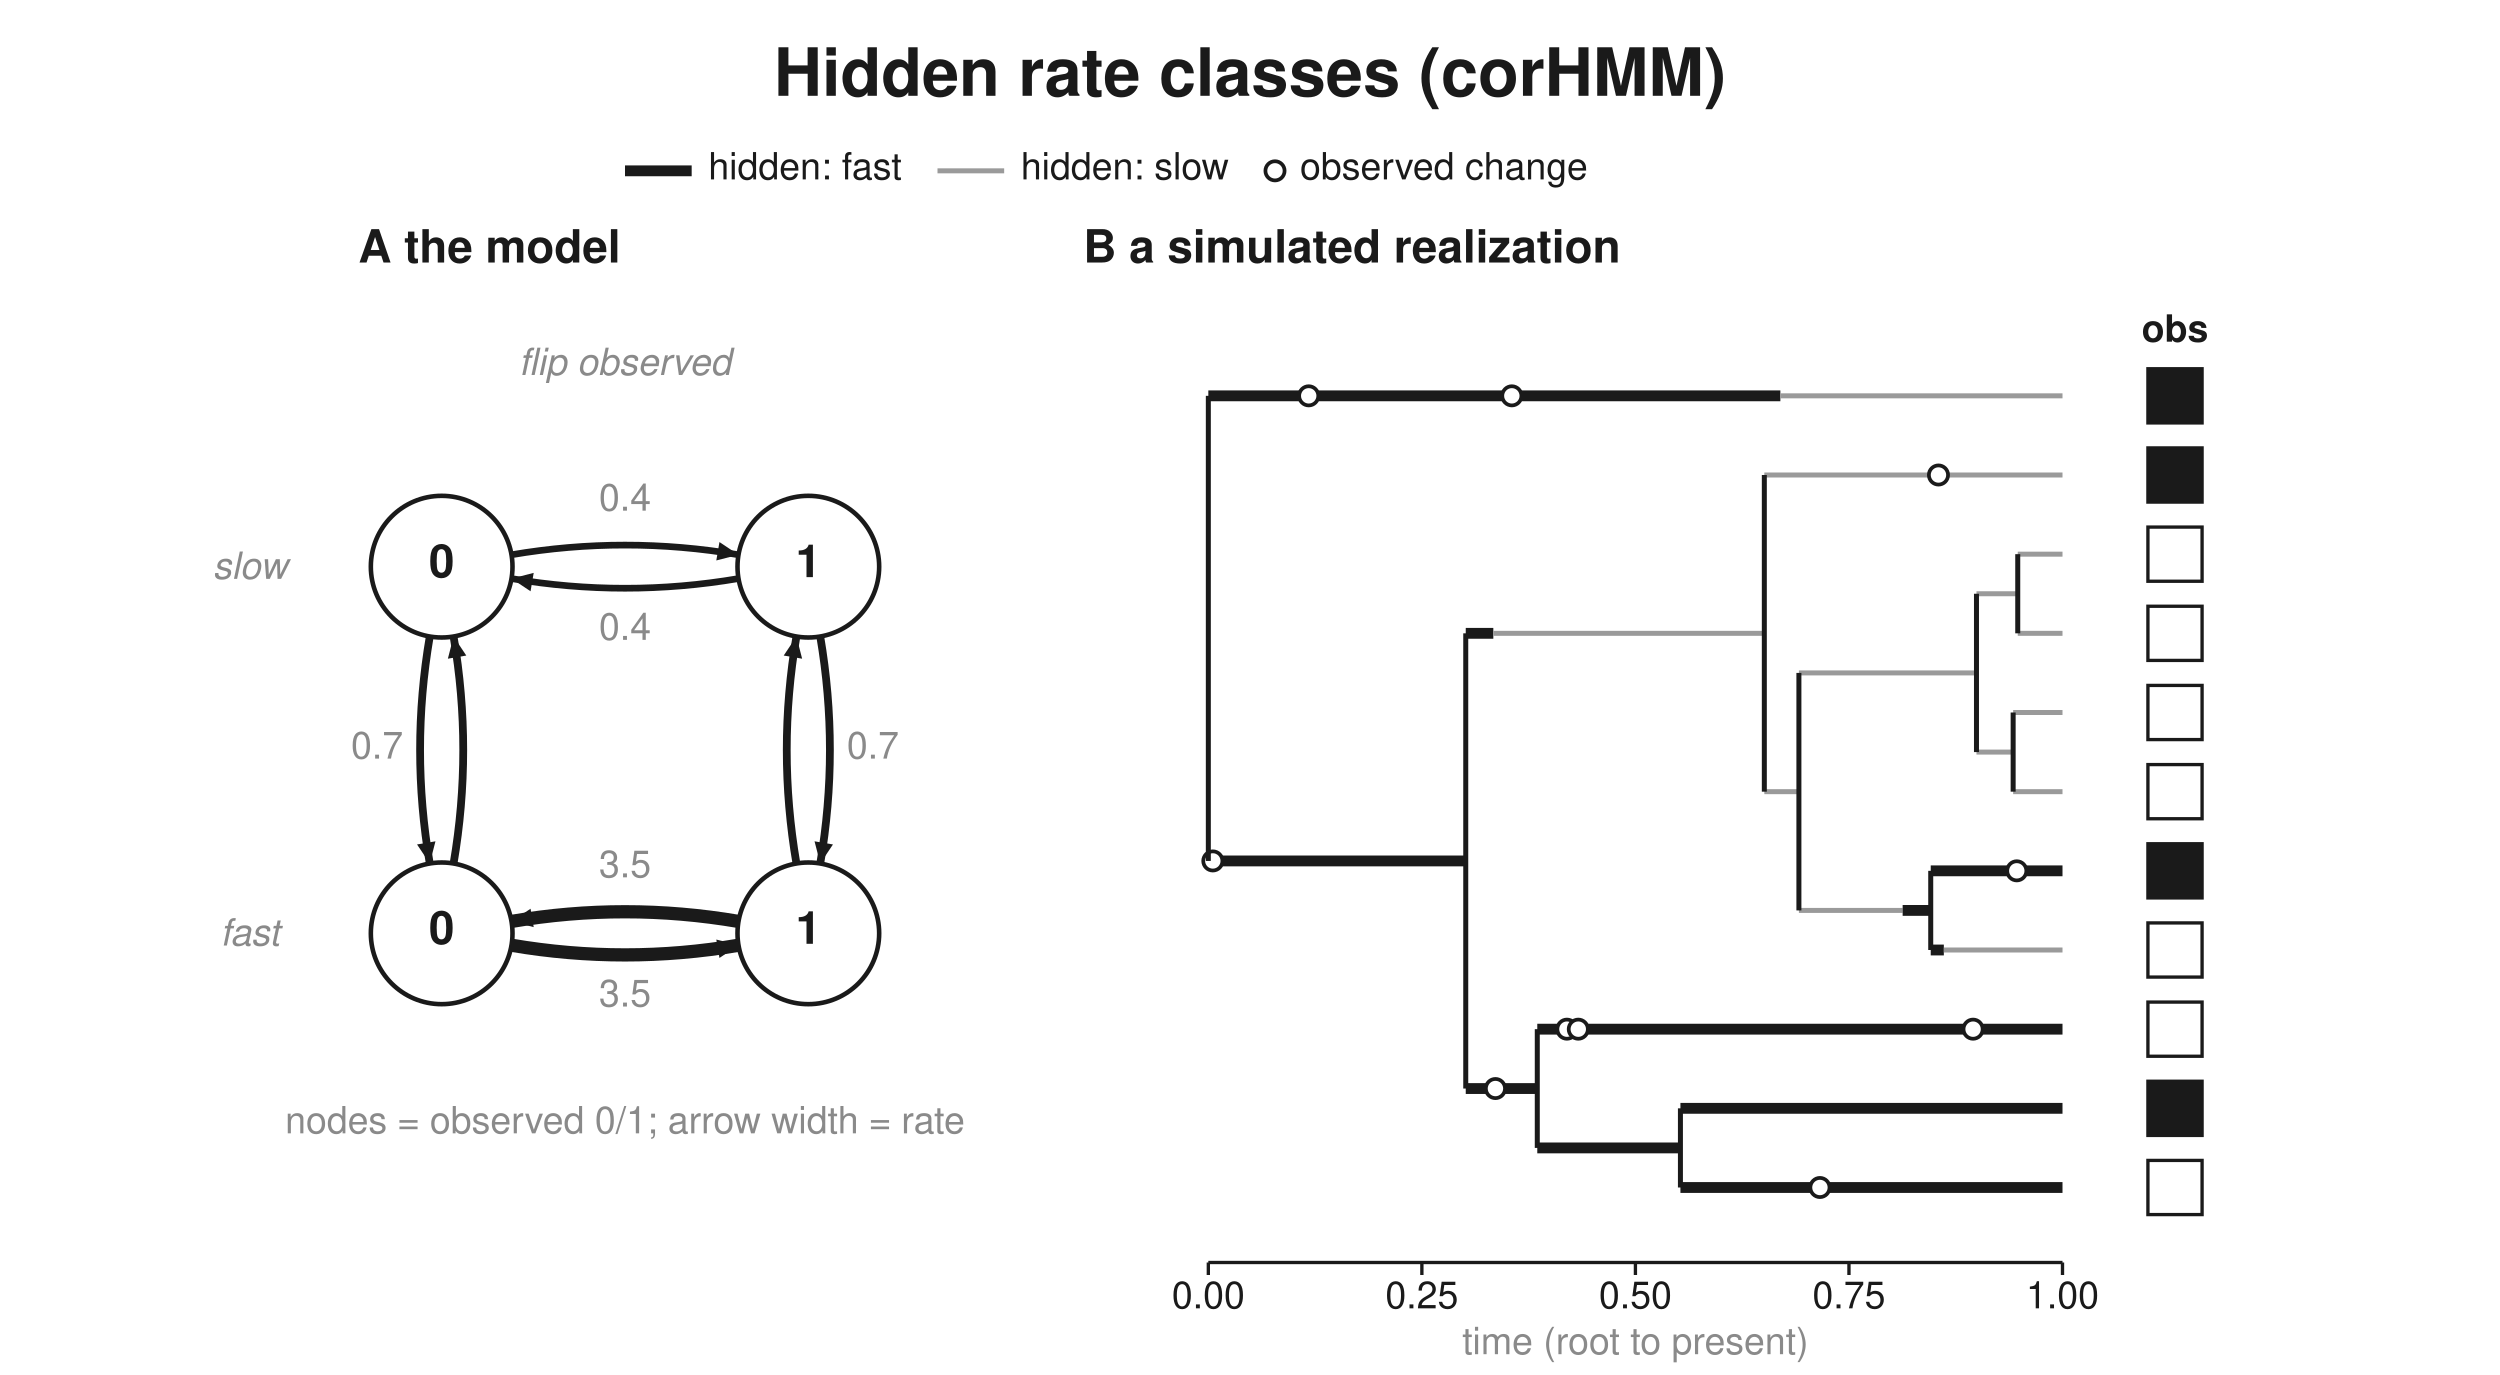
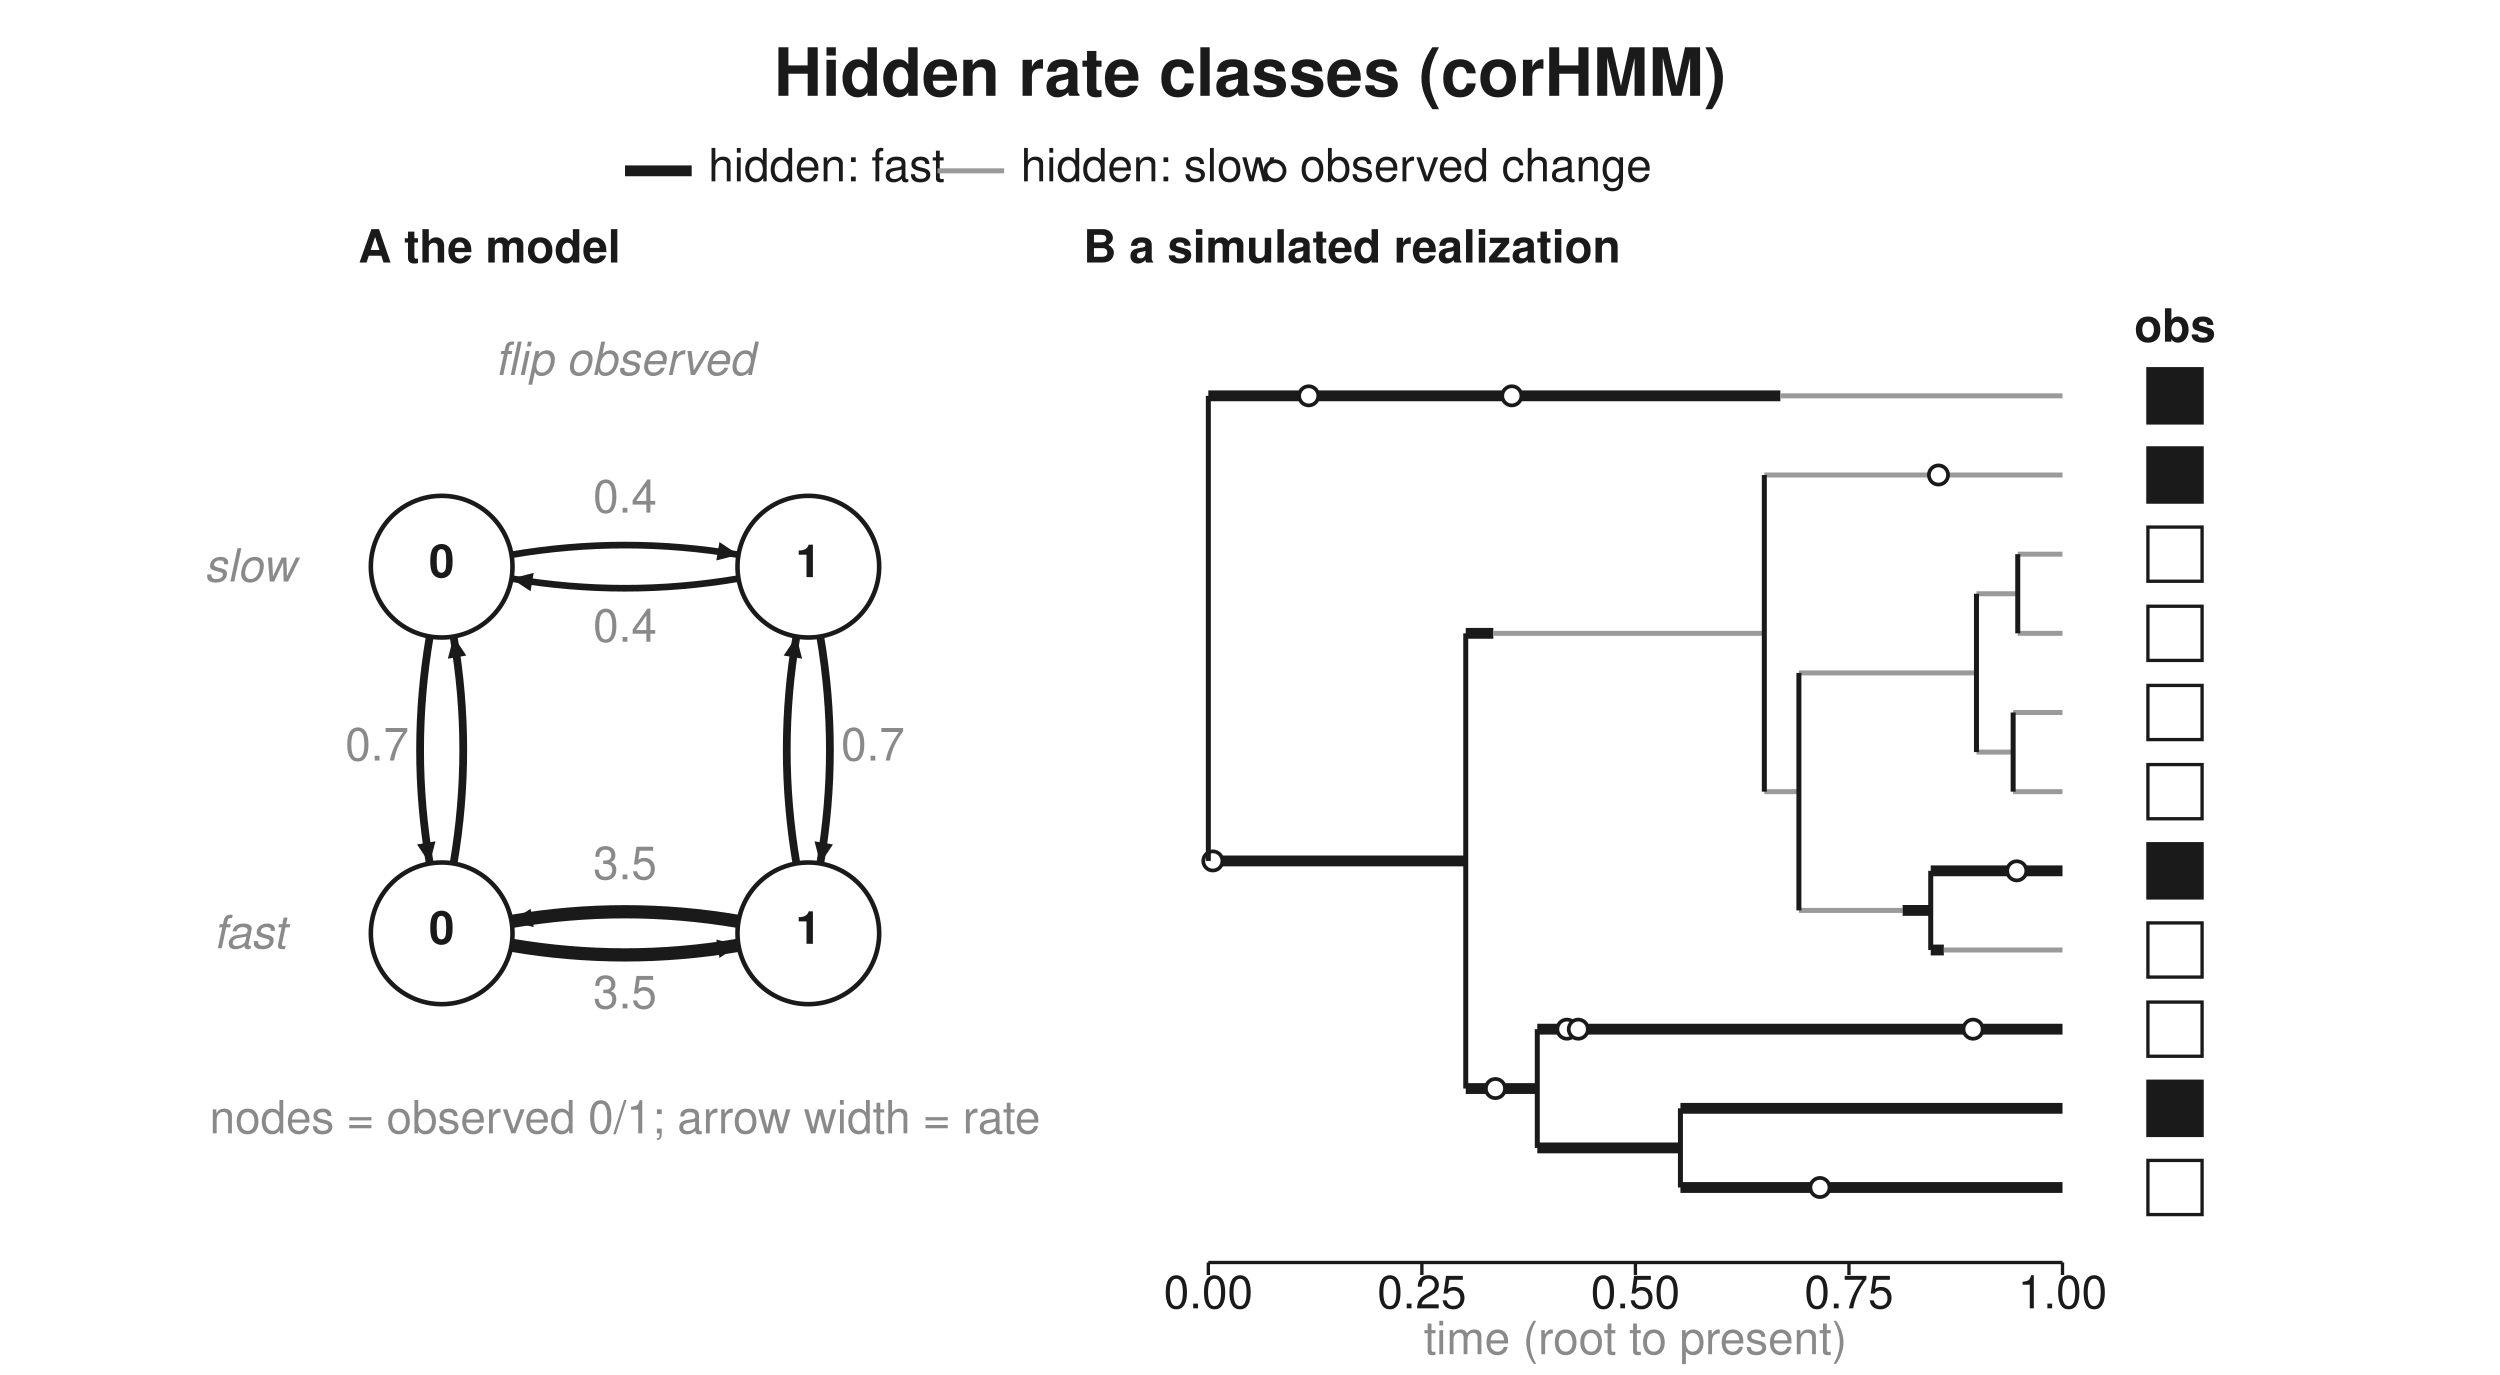
<svg xmlns="http://www.w3.org/2000/svg" width="1200" height="660" viewBox="0 0 1200 660">
  <defs>
</defs>
  <rect x="0" y="0" width="1200" height="660" fill="white" />
  <text x="600.0" y="46" font-size="32" font-family="Helvetica" text-anchor="middle" font-weight="bold" fill="#1a1a1a">Hidden rate classes (corHMM)</text>
  <path d="M300.0,82 L332.0,82" stroke="#1a1a1a" stroke-width="5.2" />
-   <text x="340.0" y="82" font-size="18" font-family="Helvetica" text-anchor="start" dominant-baseline="central" fill="#1a1a1a">hidden: fast</text>
+   <text x="340.0" y="82" font-size="22" font-family="Helvetica" text-anchor="start" dominant-baseline="central" fill="#1a1a1a">hidden: fast</text>
  <path d="M450.0,82 L482.0,82" stroke="#9a9a9a" stroke-width="2.4" />
-   <text x="490.0" y="82" font-size="18" font-family="Helvetica" text-anchor="start" dominant-baseline="central" fill="#1a1a1a">hidden: slow</text>
+   <text x="490.0" y="82" font-size="22" font-family="Helvetica" text-anchor="start" dominant-baseline="central" fill="#1a1a1a">hidden: slow</text>
  <circle cx="612.0" cy="82" r="4.6" fill="white" stroke="#1a1a1a" stroke-width="1.8" />
-   <text x="624.0" y="82" font-size="18" font-family="Helvetica" text-anchor="start" dominant-baseline="central" fill="#1a1a1a">observed change</text>
+   <text x="624.0" y="82" font-size="22" font-family="Helvetica" text-anchor="start" dominant-baseline="central" fill="#1a1a1a">observed change</text>
  <text x="172" y="126" font-size="22" font-family="Helvetica" text-anchor="start" fill="#1a1a1a" font-weight="bold">A   the model</text>
  <path d="M245.517,266.287 Q300.0,257.0,354.483,266.287" fill="none" stroke="#1a1a1a" stroke-width="3.21" stroke-linecap="round" />
  <path d="M354.483,266.287 L343.829,269.021 L345.336,260.178 Z" fill="#1a1a1a" />
-   <text x="300.0" y="241.0" font-size="18" font-family="Helvetica" text-anchor="middle" dominant-baseline="central" fill="#8a8a8a">0.4</text>
+   <text x="300.0" y="241.0" font-size="22" font-family="Helvetica" text-anchor="middle" dominant-baseline="central" fill="#8a8a8a">0.4</text>
  <path d="M354.483,277.713 Q300.0,287.0,245.517,277.713" fill="none" stroke="#1a1a1a" stroke-width="3.21" stroke-linecap="round" />
  <path d="M245.517,277.713 L256.171,274.979 L254.664,283.822 Z" fill="#1a1a1a" />
-   <text x="300.0" y="303.0" font-size="18" font-family="Helvetica" text-anchor="middle" dominant-baseline="central" fill="#8a8a8a">0.4</text>
+   <text x="300.0" y="303.0" font-size="22" font-family="Helvetica" text-anchor="middle" dominant-baseline="central" fill="#8a8a8a">0.4</text>
  <path d="M245.517,453.713 Q300.0,463.0,354.483,453.713" fill="none" stroke="#1a1a1a" stroke-width="6.362" stroke-linecap="round" />
  <path d="M354.483,453.713 L345.336,459.822 L343.829,450.979 Z" fill="#1a1a1a" />
-   <text x="300.0" y="479.0" font-size="18" font-family="Helvetica" text-anchor="middle" dominant-baseline="central" fill="#8a8a8a">3.5</text>
+   <text x="300.0" y="479.0" font-size="22" font-family="Helvetica" text-anchor="middle" dominant-baseline="central" fill="#8a8a8a">3.5</text>
  <path d="M354.483,442.287 Q300.0,433.0,245.517,442.287" fill="none" stroke="#1a1a1a" stroke-width="6.362" stroke-linecap="round" />
  <path d="M245.517,442.287 L254.664,436.178 L256.171,445.021 Z" fill="#1a1a1a" />
-   <text x="300.0" y="417.0" font-size="18" font-family="Helvetica" text-anchor="middle" dominant-baseline="central" fill="#8a8a8a">3.5</text>
+   <text x="300.0" y="417.0" font-size="22" font-family="Helvetica" text-anchor="middle" dominant-baseline="central" fill="#8a8a8a">3.5</text>
  <path d="M206.287,305.517 Q197.0,360.0,206.287,414.483" fill="none" stroke="#1a1a1a" stroke-width="3.73" stroke-linecap="round" />
  <path d="M206.287,414.483 L200.178,405.336 L209.021,403.829 Z" fill="#1a1a1a" />
-   <text x="181.0" y="360.0" font-size="18" font-family="Helvetica" text-anchor="middle" dominant-baseline="central" fill="#8a8a8a">0.7</text>
+   <text x="181.0" y="360.0" font-size="22" font-family="Helvetica" text-anchor="middle" dominant-baseline="central" fill="#8a8a8a">0.7</text>
  <path d="M217.713,414.483 Q227.0,360.0,217.713,305.517" fill="none" stroke="#1a1a1a" stroke-width="3.73" stroke-linecap="round" />
  <path d="M217.713,305.517 L223.822,314.664 L214.979,316.171 Z" fill="#1a1a1a" />
  <path d="M393.713,305.517 Q403.0,360.0,393.713,414.483" fill="none" stroke="#1a1a1a" stroke-width="3.73" stroke-linecap="round" />
  <path d="M393.713,414.483 L390.979,403.829 L399.822,405.336 Z" fill="#1a1a1a" />
-   <text x="419.0" y="360.0" font-size="18" font-family="Helvetica" text-anchor="middle" dominant-baseline="central" fill="#8a8a8a">0.7</text>
+   <text x="419.0" y="360.0" font-size="22" font-family="Helvetica" text-anchor="middle" dominant-baseline="central" fill="#8a8a8a">0.7</text>
  <path d="M382.287,414.483 Q373.0,360.0,382.287,305.517" fill="none" stroke="#1a1a1a" stroke-width="3.73" stroke-linecap="round" />
  <path d="M382.287,305.517 L385.021,316.171 L376.178,314.664 Z" fill="#1a1a1a" />
  <circle cx="212" cy="272" r="34" fill="white" stroke="#1a1a1a" stroke-width="2.2" />
  <text x="212" y="272" font-size="22" font-family="Helvetica" text-anchor="middle" dominant-baseline="central" fill="#1a1a1a" font-weight="bold">0</text>
  <circle cx="388" cy="272" r="34" fill="white" stroke="#1a1a1a" stroke-width="2.2" />
  <text x="388" y="272" font-size="22" font-family="Helvetica" text-anchor="middle" dominant-baseline="central" fill="#1a1a1a" font-weight="bold">1</text>
  <circle cx="212" cy="448" r="34" fill="white" stroke="#1a1a1a" stroke-width="2.2" />
  <text x="212" y="448" font-size="22" font-family="Helvetica" text-anchor="middle" dominant-baseline="central" fill="#1a1a1a" font-weight="bold">0</text>
  <circle cx="388" cy="448" r="34" fill="white" stroke="#1a1a1a" stroke-width="2.2" />
  <text x="388" y="448" font-size="22" font-family="Helvetica" text-anchor="middle" dominant-baseline="central" fill="#1a1a1a" font-weight="bold">1</text>
-   <text x="120" y="272" font-size="18" font-family="Helvetica" text-anchor="middle" dominant-baseline="central" fill="#8a8a8a" font-style="italic">slow</text>
-   <text x="120" y="448" font-size="18" font-family="Helvetica" text-anchor="middle" dominant-baseline="central" fill="#8a8a8a" font-style="italic">fast</text>
-   <text x="300.0" y="180" font-size="18" font-family="Helvetica" text-anchor="middle" fill="#8a8a8a" font-style="italic">flip observed</text>
-   <text x="300.0" y="544" font-size="18" font-family="Helvetica" text-anchor="middle" fill="#8a8a8a">nodes = observed 0/1;  arrow width = rate</text>
+   <text x="120" y="272" font-size="22" font-family="Helvetica" text-anchor="middle" dominant-baseline="central" fill="#8a8a8a" font-style="italic">slow</text>
+   <text x="120" y="448" font-size="22" font-family="Helvetica" text-anchor="middle" dominant-baseline="central" fill="#8a8a8a" font-style="italic">fast</text>
+   <text x="300.0" y="180" font-size="22" font-family="Helvetica" text-anchor="middle" fill="#8a8a8a" font-style="italic">flip observed</text>
+   <text x="300.0" y="544" font-size="22" font-family="Helvetica" text-anchor="middle" fill="#8a8a8a">nodes = observed 0/1;  arrow width = rate</text>
  <text x="520" y="126" font-size="22" font-family="Helvetica" text-anchor="start" fill="#1a1a1a" font-weight="bold">B   a simulated realization</text>
  <path d="M580.0,190.0 L854.576,190.0" stroke="#1a1a1a" stroke-width="5.2" stroke-linecap="butt" />
  <path d="M854.576,190.0 L990.0,190.0" stroke="#9a9a9a" stroke-width="2.4" stroke-linecap="butt" />
  <circle cx="628.184" cy="190.0" r="4.6" fill="white" stroke="#1a1a1a" stroke-width="1.8" />
  <circle cx="725.679" cy="190.0" r="4.6" fill="white" stroke="#1a1a1a" stroke-width="1.8" />
  <path d="M580.0,413.25 L703.558,413.25" stroke="#1a1a1a" stroke-width="5.2" stroke-linecap="butt" />
  <circle cx="582.159" cy="413.25" r="4.6" fill="white" stroke="#1a1a1a" stroke-width="1.8" />
  <path d="M703.558,304.0 L716.795,304.0" stroke="#1a1a1a" stroke-width="5.2" stroke-linecap="butt" />
  <path d="M716.795,304.0 L846.874,304.0" stroke="#9a9a9a" stroke-width="2.4" stroke-linecap="butt" />
  <path d="M703.558,522.5 L737.894,522.5" stroke="#1a1a1a" stroke-width="5.2" stroke-linecap="butt" />
  <circle cx="717.81" cy="522.5" r="4.6" fill="white" stroke="#1a1a1a" stroke-width="1.8" />
  <path d="M846.874,228.0 L990.0,228.0" stroke="#9a9a9a" stroke-width="2.4" stroke-linecap="butt" />
  <circle cx="930.466" cy="228.0" r="4.6" fill="white" stroke="#1a1a1a" stroke-width="1.8" />
  <path d="M846.874,380.0 L863.474,380.0" stroke="#9a9a9a" stroke-width="2.4" stroke-linecap="butt" />
  <path d="M737.894,494.0 L990.0,494.0" stroke="#1a1a1a" stroke-width="5.2" stroke-linecap="butt" />
  <circle cx="752.122" cy="494.0" r="4.6" fill="white" stroke="#1a1a1a" stroke-width="1.8" />
  <circle cx="757.577" cy="494.0" r="4.6" fill="white" stroke="#1a1a1a" stroke-width="1.8" />
  <circle cx="947.077" cy="494.0" r="4.6" fill="white" stroke="#1a1a1a" stroke-width="1.8" />
  <path d="M737.894,551.0 L806.604,551.0" stroke="#1a1a1a" stroke-width="5.2" stroke-linecap="butt" />
  <path d="M863.474,323.0 L948.706,323.0" stroke="#9a9a9a" stroke-width="2.4" stroke-linecap="butt" />
  <path d="M863.474,437.0 L913.272,437.0" stroke="#9a9a9a" stroke-width="2.4" stroke-linecap="butt" />
  <path d="M913.272,437.0 L926.751,437.0" stroke="#1a1a1a" stroke-width="5.2" stroke-linecap="butt" />
  <path d="M806.604,532.0 L990.0,532.0" stroke="#1a1a1a" stroke-width="5.2" stroke-linecap="butt" />
  <path d="M806.604,570.0 L990.0,570.0" stroke="#1a1a1a" stroke-width="5.2" stroke-linecap="butt" />
  <circle cx="873.569" cy="570.0" r="4.6" fill="white" stroke="#1a1a1a" stroke-width="1.8" />
  <path d="M948.706,285.0 L968.518,285.0" stroke="#9a9a9a" stroke-width="2.4" stroke-linecap="butt" />
  <path d="M948.706,361.0 L966.31,361.0" stroke="#9a9a9a" stroke-width="2.4" stroke-linecap="butt" />
  <path d="M926.751,418.0 L990.0,418.0" stroke="#1a1a1a" stroke-width="5.2" stroke-linecap="butt" />
  <circle cx="968.053" cy="418.0" r="4.6" fill="white" stroke="#1a1a1a" stroke-width="1.8" />
  <path d="M926.751,456.0 L933.043,456.0" stroke="#1a1a1a" stroke-width="5.2" stroke-linecap="butt" />
  <path d="M933.043,456.0 L990.0,456.0" stroke="#9a9a9a" stroke-width="2.4" stroke-linecap="butt" />
  <path d="M968.518,266.0 L990.0,266.0" stroke="#9a9a9a" stroke-width="2.4" stroke-linecap="butt" />
  <path d="M968.518,304.0 L990.0,304.0" stroke="#9a9a9a" stroke-width="2.4" stroke-linecap="butt" />
  <path d="M966.31,342.0 L990.0,342.0" stroke="#9a9a9a" stroke-width="2.4" stroke-linecap="butt" />
  <path d="M966.31,380.0 L990.0,380.0" stroke="#9a9a9a" stroke-width="2.4" stroke-linecap="butt" />
  <path d="M968.518,266.0 L968.518,304.0" stroke="#1a1a1a" stroke-width="2.4" />
  <path d="M966.31,342.0 L966.31,380.0" stroke="#1a1a1a" stroke-width="2.4" />
  <path d="M948.706,285.0 L948.706,361.0" stroke="#1a1a1a" stroke-width="2.4" />
  <path d="M926.751,418.0 L926.751,456.0" stroke="#1a1a1a" stroke-width="2.4" />
  <path d="M863.474,323.0 L863.474,437.0" stroke="#1a1a1a" stroke-width="2.4" />
  <path d="M846.874,228.0 L846.874,380.0" stroke="#1a1a1a" stroke-width="2.4" />
  <path d="M806.604,532.0 L806.604,570.0" stroke="#1a1a1a" stroke-width="2.4" />
  <path d="M737.894,494.0 L737.894,551.0" stroke="#1a1a1a" stroke-width="2.4" />
  <path d="M703.558,304.0 L703.558,522.5" stroke="#1a1a1a" stroke-width="2.4" />
  <path d="M580.0,190.0 L580.0,413.25" stroke="#1a1a1a" stroke-width="2.4" />
-   <text x="1044" y="164" font-size="18" font-family="Helvetica" text-anchor="middle" fill="#1a1a1a" font-weight="bold">obs</text>
+   <text x="1044" y="164" font-size="22" font-family="Helvetica" text-anchor="middle" fill="#1a1a1a" font-weight="bold">obs</text>
  <rect x="1031" y="177.0" width="26" height="26" fill="#1a1a1a" stroke="#1a1a1a" stroke-width="1.6" />
  <rect x="1031" y="215.0" width="26" height="26" fill="#1a1a1a" stroke="#1a1a1a" stroke-width="1.6" />
  <rect x="1031" y="253.0" width="26" height="26" fill="white" stroke="#1a1a1a" stroke-width="1.6" />
  <rect x="1031" y="291.0" width="26" height="26" fill="white" stroke="#1a1a1a" stroke-width="1.6" />
  <rect x="1031" y="329.0" width="26" height="26" fill="white" stroke="#1a1a1a" stroke-width="1.6" />
  <rect x="1031" y="367.0" width="26" height="26" fill="white" stroke="#1a1a1a" stroke-width="1.6" />
  <rect x="1031" y="405.0" width="26" height="26" fill="#1a1a1a" stroke="#1a1a1a" stroke-width="1.6" />
  <rect x="1031" y="443.0" width="26" height="26" fill="white" stroke="#1a1a1a" stroke-width="1.6" />
  <rect x="1031" y="481.0" width="26" height="26" fill="white" stroke="#1a1a1a" stroke-width="1.6" />
  <rect x="1031" y="519.0" width="26" height="26" fill="#1a1a1a" stroke="#1a1a1a" stroke-width="1.6" />
  <rect x="1031" y="557.0" width="26" height="26" fill="white" stroke="#1a1a1a" stroke-width="1.6" />
  <path d="M580.0,606 L990.0,606" stroke="#1a1a1a" stroke-width="1.6" />
  <path d="M580.0,606 L580.0,612" stroke="#1a1a1a" stroke-width="1.6" />
-   <text x="580.0" y="628" font-size="18" font-family="Helvetica" text-anchor="middle" fill="#1a1a1a">0.00</text>
+   <text x="580.0" y="628" font-size="22" font-family="Helvetica" text-anchor="middle" fill="#1a1a1a">0.00</text>
  <path d="M682.5,606 L682.5,612" stroke="#1a1a1a" stroke-width="1.6" />
-   <text x="682.5" y="628" font-size="18" font-family="Helvetica" text-anchor="middle" fill="#1a1a1a">0.25</text>
+   <text x="682.5" y="628" font-size="22" font-family="Helvetica" text-anchor="middle" fill="#1a1a1a">0.25</text>
  <path d="M785.0,606 L785.0,612" stroke="#1a1a1a" stroke-width="1.6" />
-   <text x="785.0" y="628" font-size="18" font-family="Helvetica" text-anchor="middle" fill="#1a1a1a">0.50</text>
+   <text x="785.0" y="628" font-size="22" font-family="Helvetica" text-anchor="middle" fill="#1a1a1a">0.50</text>
  <path d="M887.5,606 L887.5,612" stroke="#1a1a1a" stroke-width="1.6" />
-   <text x="887.5" y="628" font-size="18" font-family="Helvetica" text-anchor="middle" fill="#1a1a1a">0.75</text>
+   <text x="887.5" y="628" font-size="22" font-family="Helvetica" text-anchor="middle" fill="#1a1a1a">0.75</text>
  <path d="M990.0,606 L990.0,612" stroke="#1a1a1a" stroke-width="1.6" />
-   <text x="990.0" y="628" font-size="18" font-family="Helvetica" text-anchor="middle" fill="#1a1a1a">1.00</text>
-   <text x="785.0" y="650" font-size="18" font-family="Helvetica" text-anchor="middle" fill="#8a8a8a">time (root to present)</text>
+   <text x="990.0" y="628" font-size="22" font-family="Helvetica" text-anchor="middle" fill="#1a1a1a">1.00</text>
+   <text x="785.0" y="650" font-size="22" font-family="Helvetica" text-anchor="middle" fill="#8a8a8a">time (root to present)</text>
</svg>
